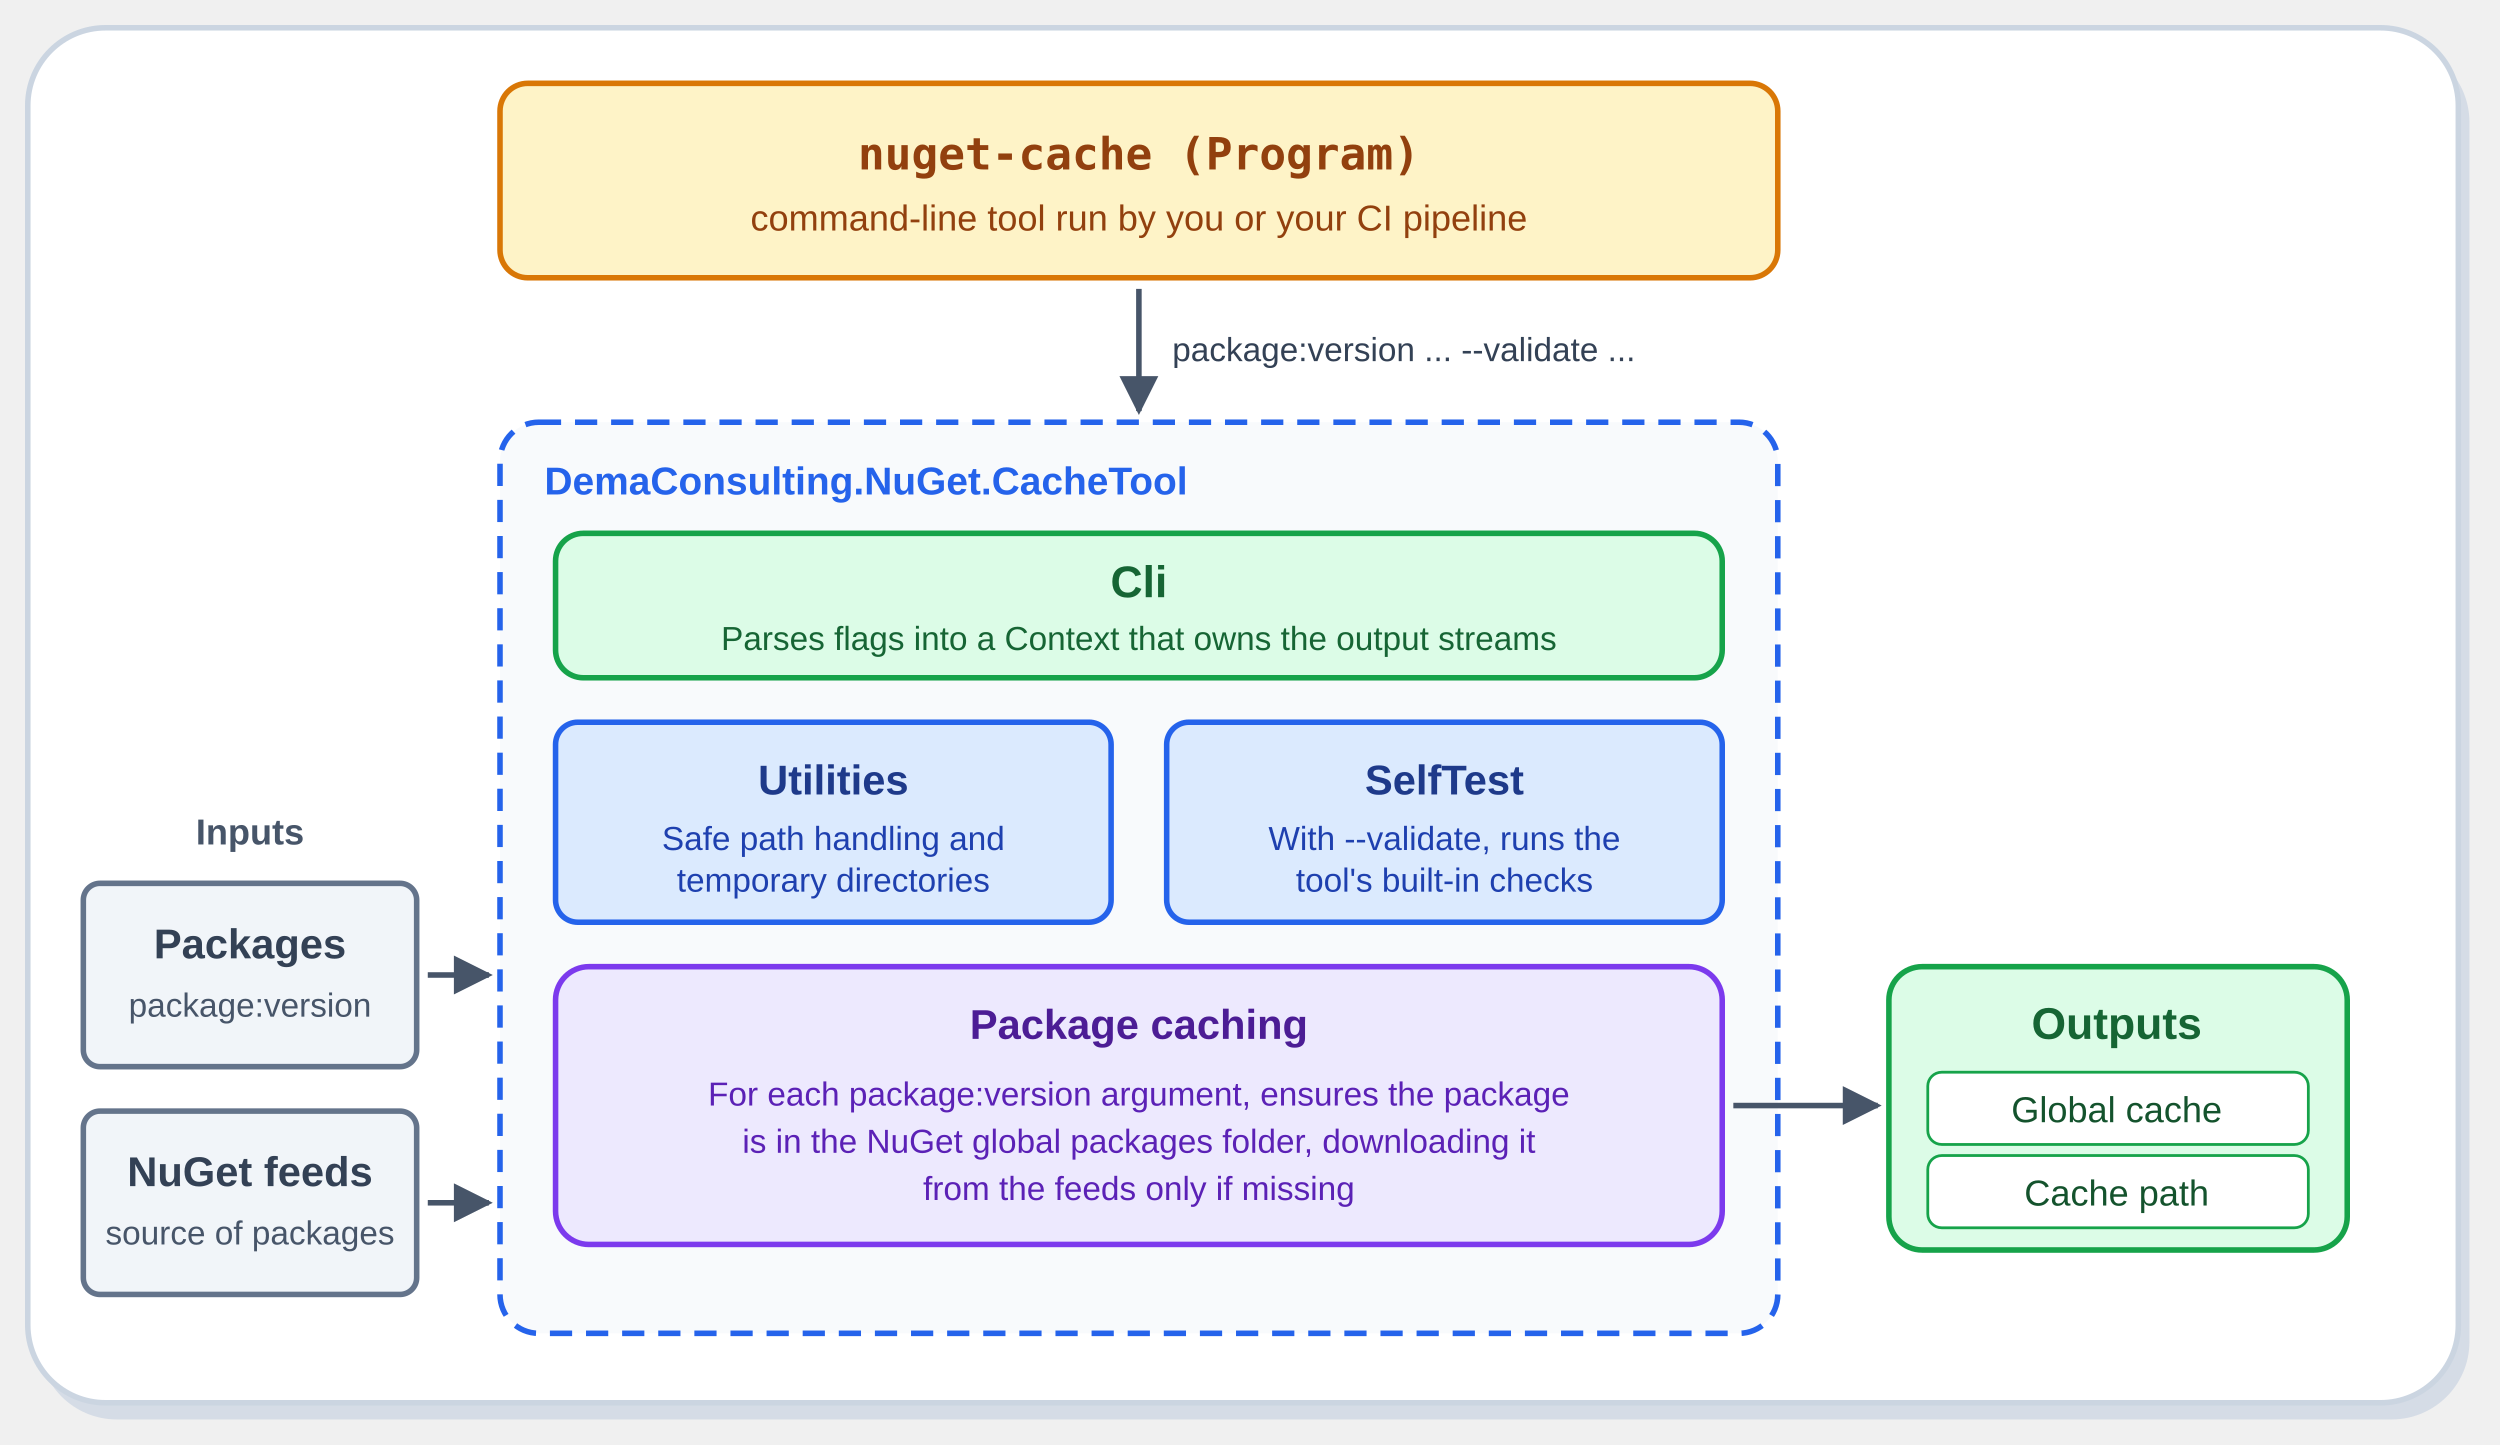
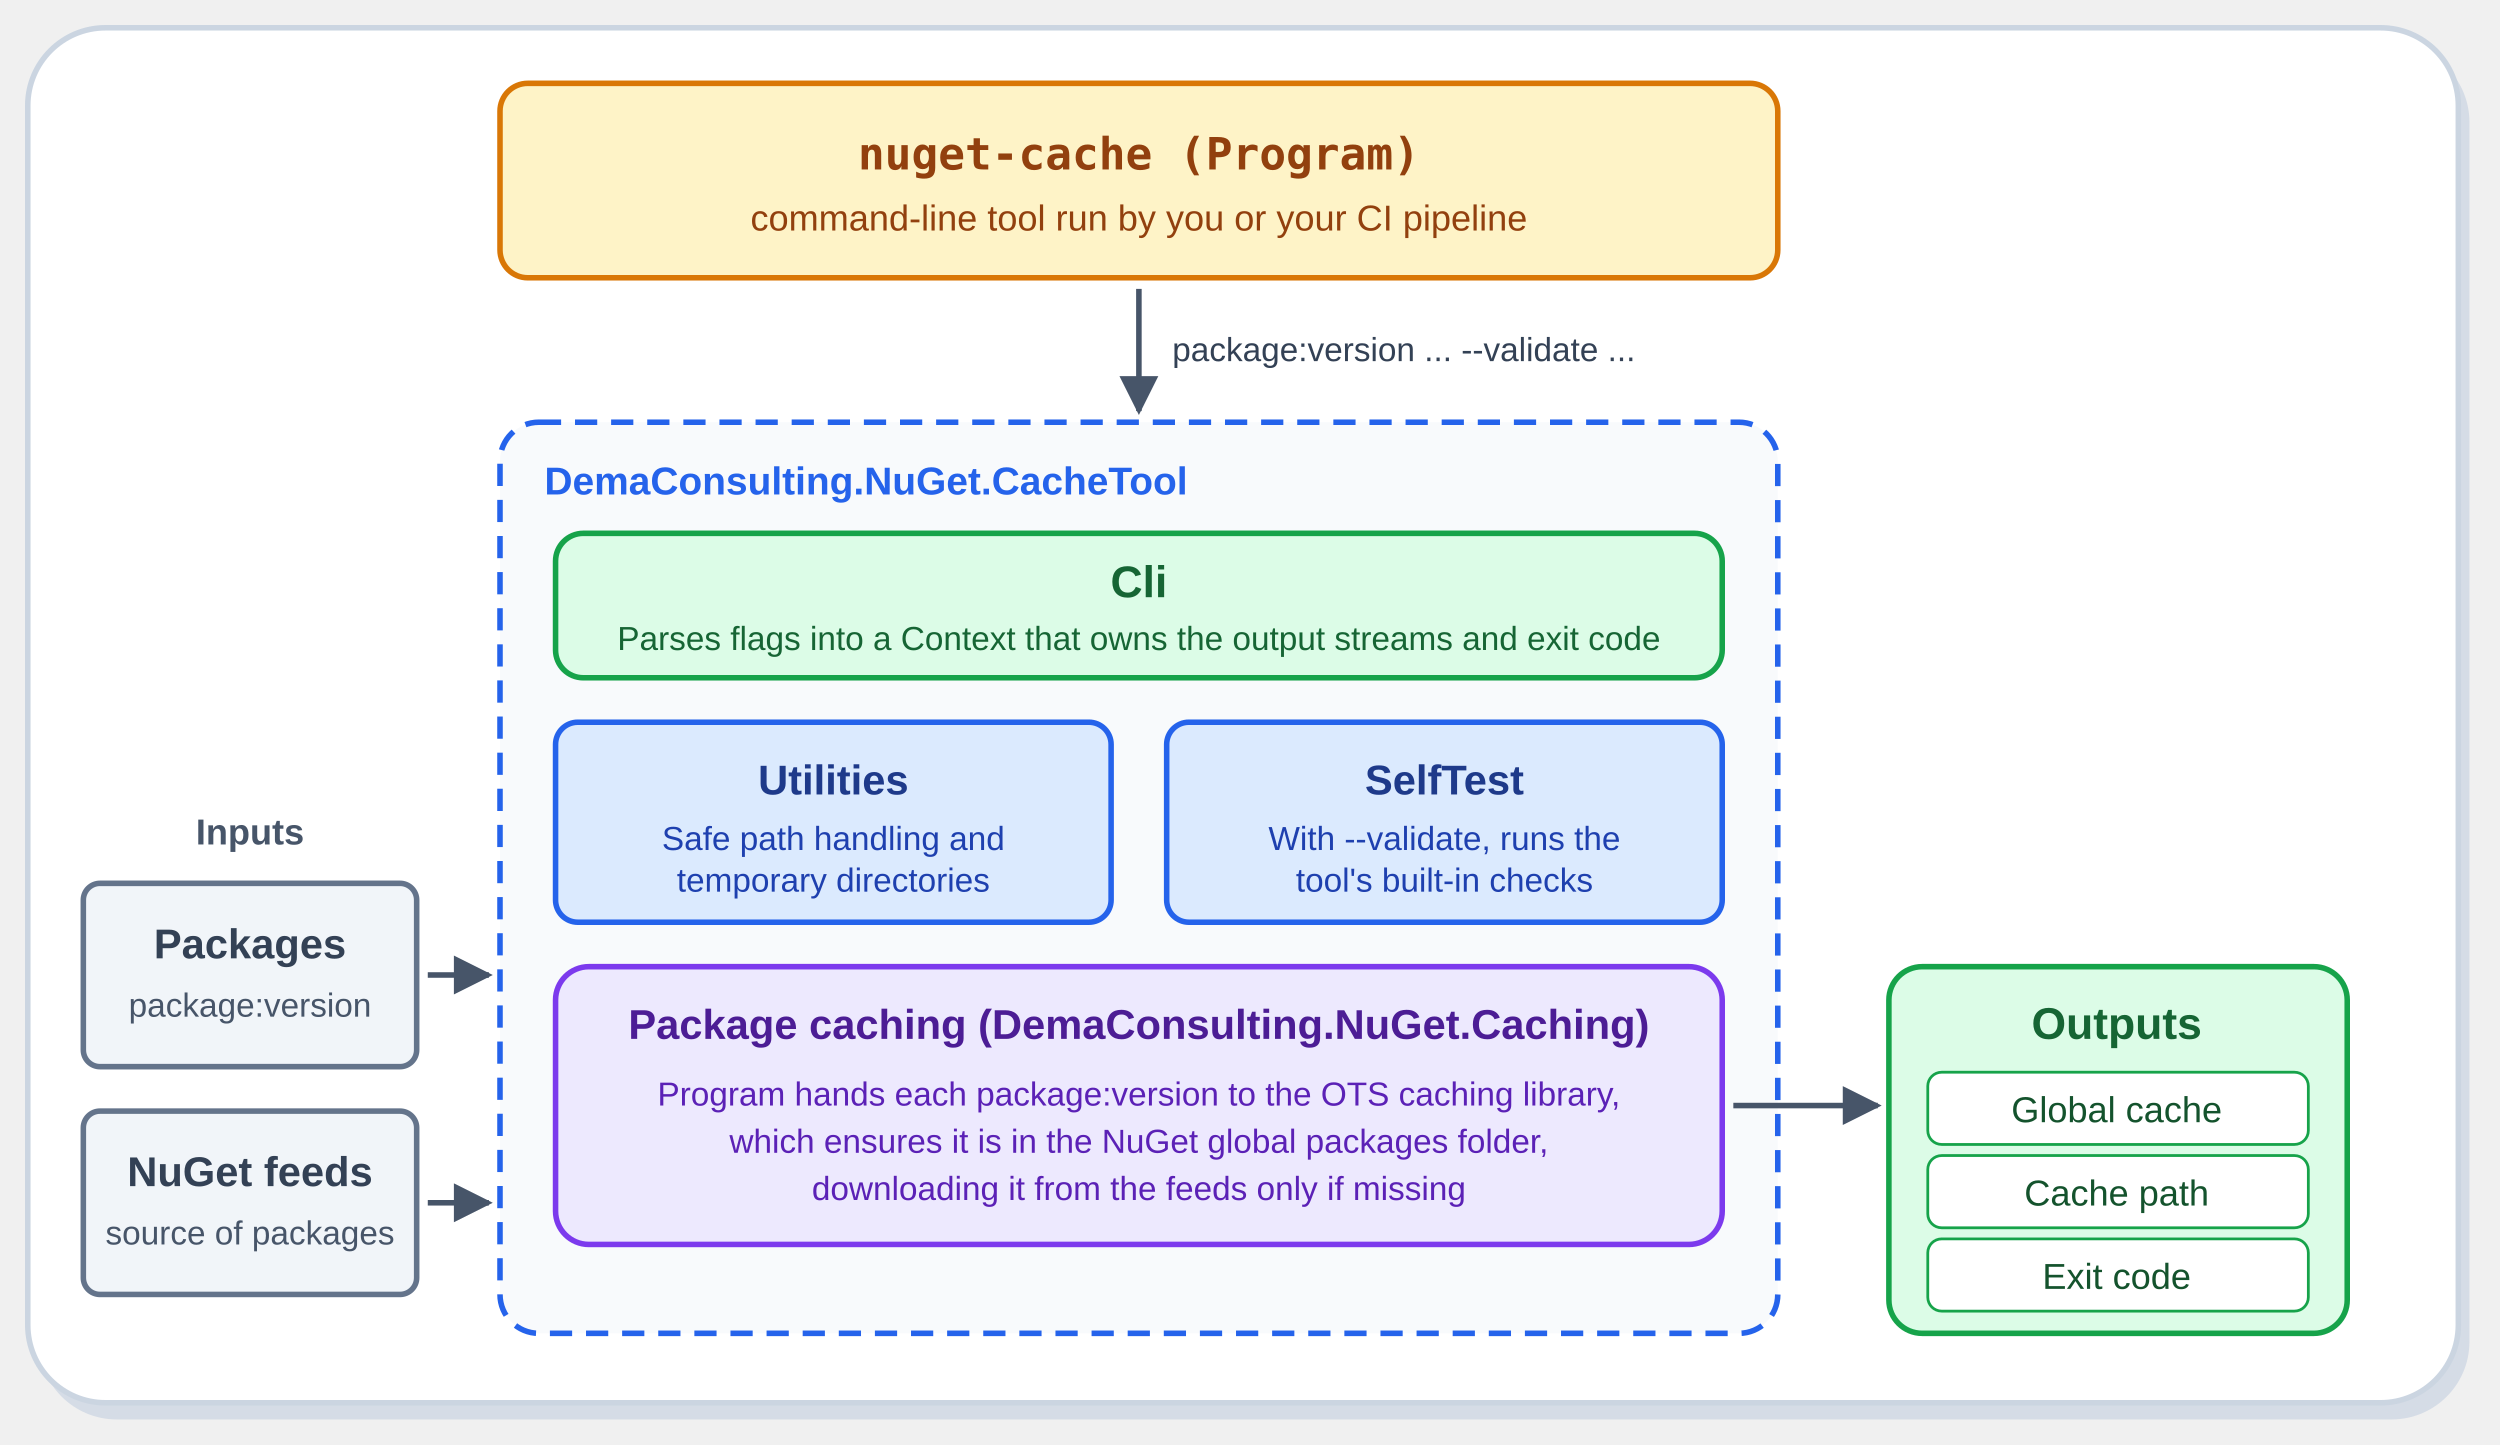
<svg xmlns="http://www.w3.org/2000/svg" width="900" height="520" viewBox="0 0 900 520" font-family="Segoe UI, Arial, sans-serif">
  <defs>
    <marker id="a" viewBox="0 0 10 10" refX="9" refY="5" markerWidth="7" markerHeight="7" orient="auto-start-reverse">
      <path d="M0,0 L10,5 L0,10 z" fill="#475569" />
    </marker>
  </defs>
  <rect x="14" y="16" width="875" height="495" rx="28" fill="#d5dce6" />
  <rect x="10" y="10" width="875" height="495" rx="28" fill="#ffffff" stroke="#cbd5e1" stroke-width="2" />
  <g transform="translate(30,30)">
    <rect x="150" y="0" width="460" height="70" rx="10" fill="#fef3c7" stroke="#d97706" stroke-width="2" />
    <text x="380" y="31" font-size="16" font-family="Consolas, monospace" font-weight="600" fill="#92400e" text-anchor="middle">nuget-cache (Program)</text>
    <text x="380" y="53" font-size="13" fill="#92400e" text-anchor="middle">command-line tool run by you or your CI pipeline</text>
    <line x1="380" y1="74" x2="380" y2="118" stroke="#475569" stroke-width="2" marker-end="url(#a)" />
    <text x="392" y="100" font-size="12" fill="#334155">package:version ... --validate ...</text>
    <rect x="150" y="122" width="460" height="328" rx="14" fill="#f8fafc" stroke="#2563eb" stroke-width="2" stroke-dasharray="8 5" />
    <text x="166" y="148" font-size="14" font-weight="600" fill="#2563eb">DemaConsulting.NuGet.CacheTool</text>
    <rect x="170" y="162" width="420" height="52" rx="10" fill="#dcfce7" stroke="#16a34a" stroke-width="2" />
    <text x="380" y="185" font-size="16" font-weight="600" fill="#166534" text-anchor="middle">Cli</text>
-     <text x="380" y="204" font-size="12" fill="#166534" text-anchor="middle">Parses flags into a Context that owns the output streams</text>
+     <text x="380" y="204" font-size="12" fill="#166534" text-anchor="middle">Parses flags into a Context that owns the output streams and exit code</text>
    <rect x="170" y="230" width="200" height="72" rx="8" fill="#dbeafe" stroke="#2563eb" stroke-width="2" />
    <text x="270" y="256" font-size="15" font-weight="600" fill="#1e3a8a" text-anchor="middle">Utilities</text>
    <text x="270" y="276" font-size="12" fill="#1e40af" text-anchor="middle">Safe path handling and</text>
    <text x="270" y="291" font-size="12" fill="#1e40af" text-anchor="middle">temporary directories</text>
    <rect x="390" y="230" width="200" height="72" rx="8" fill="#dbeafe" stroke="#2563eb" stroke-width="2" />
    <text x="490" y="256" font-size="15" font-weight="600" fill="#1e3a8a" text-anchor="middle">SelfTest</text>
    <text x="490" y="276" font-size="12" fill="#1e40af" text-anchor="middle">With --validate, runs the</text>
    <text x="490" y="291" font-size="12" fill="#1e40af" text-anchor="middle">tool's built-in checks</text>
    <rect x="170" y="318" width="420" height="100" rx="12" fill="#ede9fe" stroke="#7c3aed" stroke-width="2" />
-     <text x="380" y="344" font-size="15" font-weight="600" fill="#4c1d95" text-anchor="middle">Package caching</text>
+     <text x="380" y="344" font-size="15" font-weight="600" fill="#4c1d95" text-anchor="middle">Package caching (DemaConsulting.NuGet.Caching)</text>
    <g font-size="12" fill="#5b21b6" text-anchor="middle">
-       <text x="380" y="368">For each package:version argument, ensures the package</text>
-       <text x="380" y="385">is in the NuGet global packages folder, downloading it</text>
-       <text x="380" y="402">from the feeds only if missing</text>
+       <text x="380" y="368">Program hands each package:version to the OTS caching library,</text>
+       <text x="380" y="385">which ensures it is in the NuGet global packages folder,</text>
+       <text x="380" y="402">downloading it from the feeds only if missing</text>
    </g>
    <text x="60" y="274" font-size="13" font-weight="600" fill="#475569" text-anchor="middle">Inputs</text>
    <rect x="0" y="288" width="120" height="66" rx="6" fill="#f1f5f9" stroke="#64748b" stroke-width="2" />
    <text x="60" y="315" font-size="15" font-weight="600" fill="#334155" text-anchor="middle">Packages</text>
    <text x="60" y="336" font-size="12" fill="#475569" text-anchor="middle">package:version</text>
    <rect x="0" y="370" width="120" height="66" rx="6" fill="#f1f5f9" stroke="#64748b" stroke-width="2" />
    <text x="60" y="397" font-size="15" font-weight="600" fill="#334155" text-anchor="middle">NuGet feeds</text>
    <text x="60" y="418" font-size="12" fill="#475569" text-anchor="middle">source of packages</text>
    <line x1="124" y1="321" x2="146" y2="321" stroke="#475569" stroke-width="2" marker-end="url(#a)" />
    <line x1="124" y1="403" x2="146" y2="403" stroke="#475569" stroke-width="2" marker-end="url(#a)" />
-     <rect x="650" y="318" width="165" height="102" rx="12" fill="#dcfce7" stroke="#16a34a" stroke-width="2" />
+     <rect x="650" y="318" width="165" height="132" rx="12" fill="#dcfce7" stroke="#16a34a" stroke-width="2" />
    <text x="732" y="344" font-size="16" font-weight="600" fill="#166534" text-anchor="middle">Outputs</text>
    <g font-size="13" fill="#14532d" text-anchor="middle">
      <rect x="664" y="356" width="137" height="26" rx="5" fill="#ffffff" stroke="#16a34a" />
      <text x="732" y="374">Global cache</text>
      <rect x="664" y="386" width="137" height="26" rx="5" fill="#ffffff" stroke="#16a34a" />
      <text x="732" y="404">Cache path</text>
+       <rect x="664" y="416" width="137" height="26" rx="5" fill="#ffffff" stroke="#16a34a" />
+       <text x="732" y="434">Exit code</text>
    </g>
    <line x1="594" y1="368" x2="646" y2="368" stroke="#475569" stroke-width="2" marker-end="url(#a)" />
  </g>
</svg>
